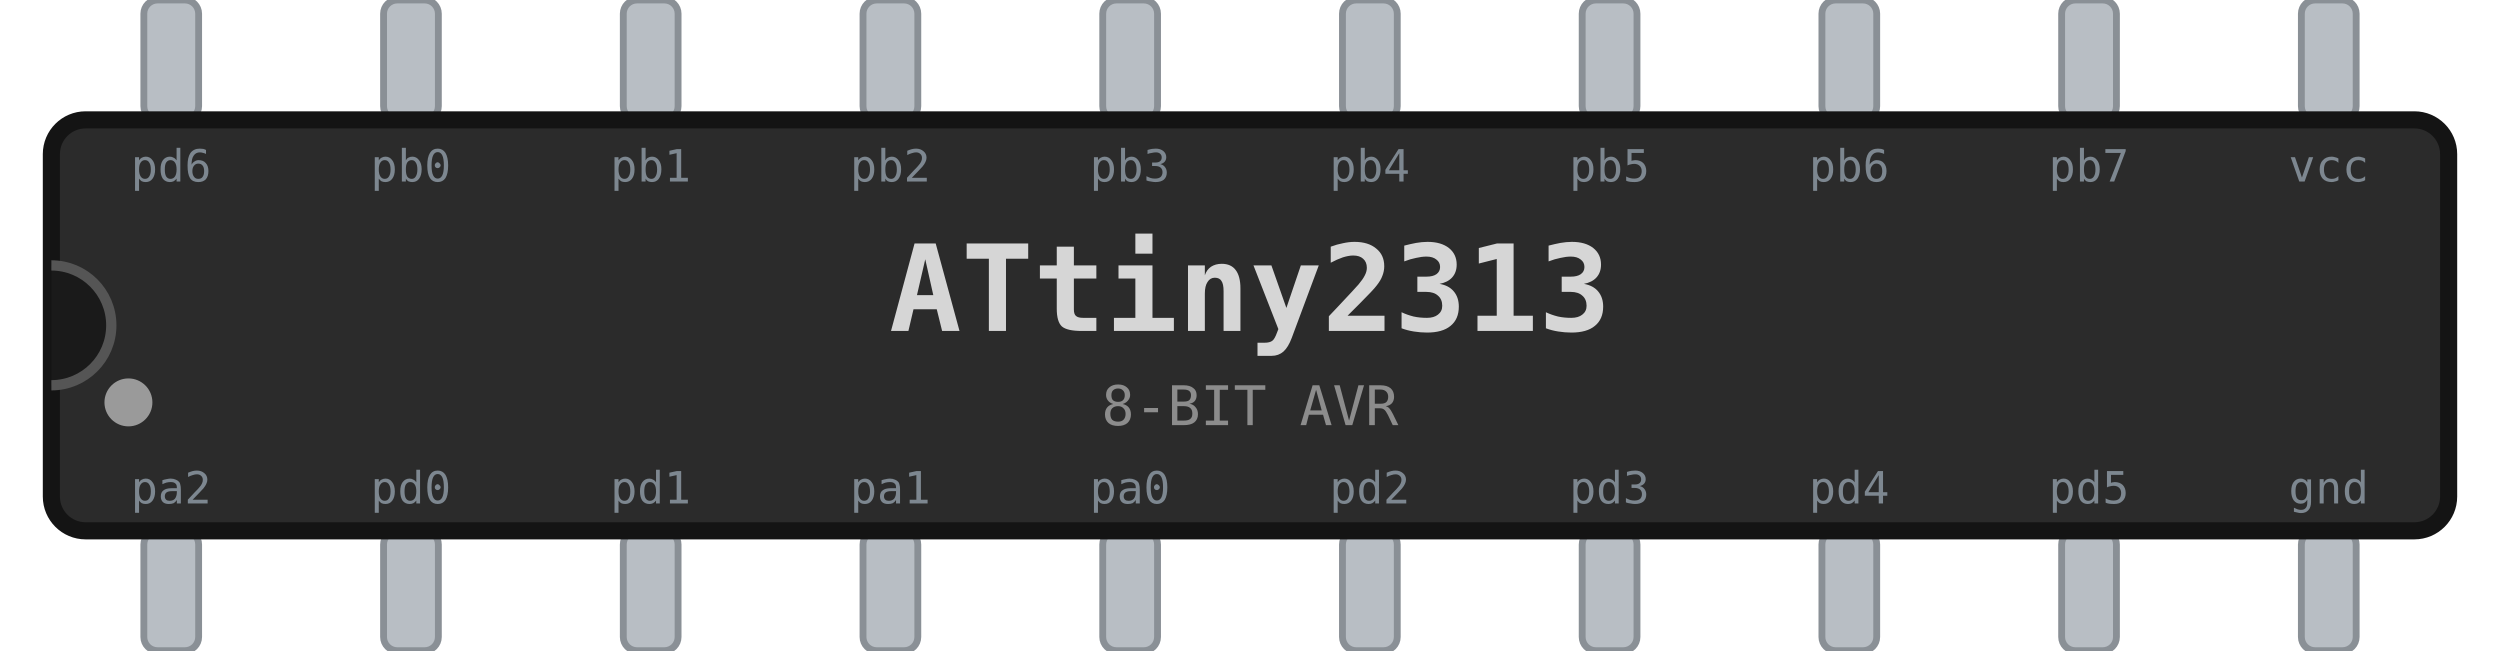
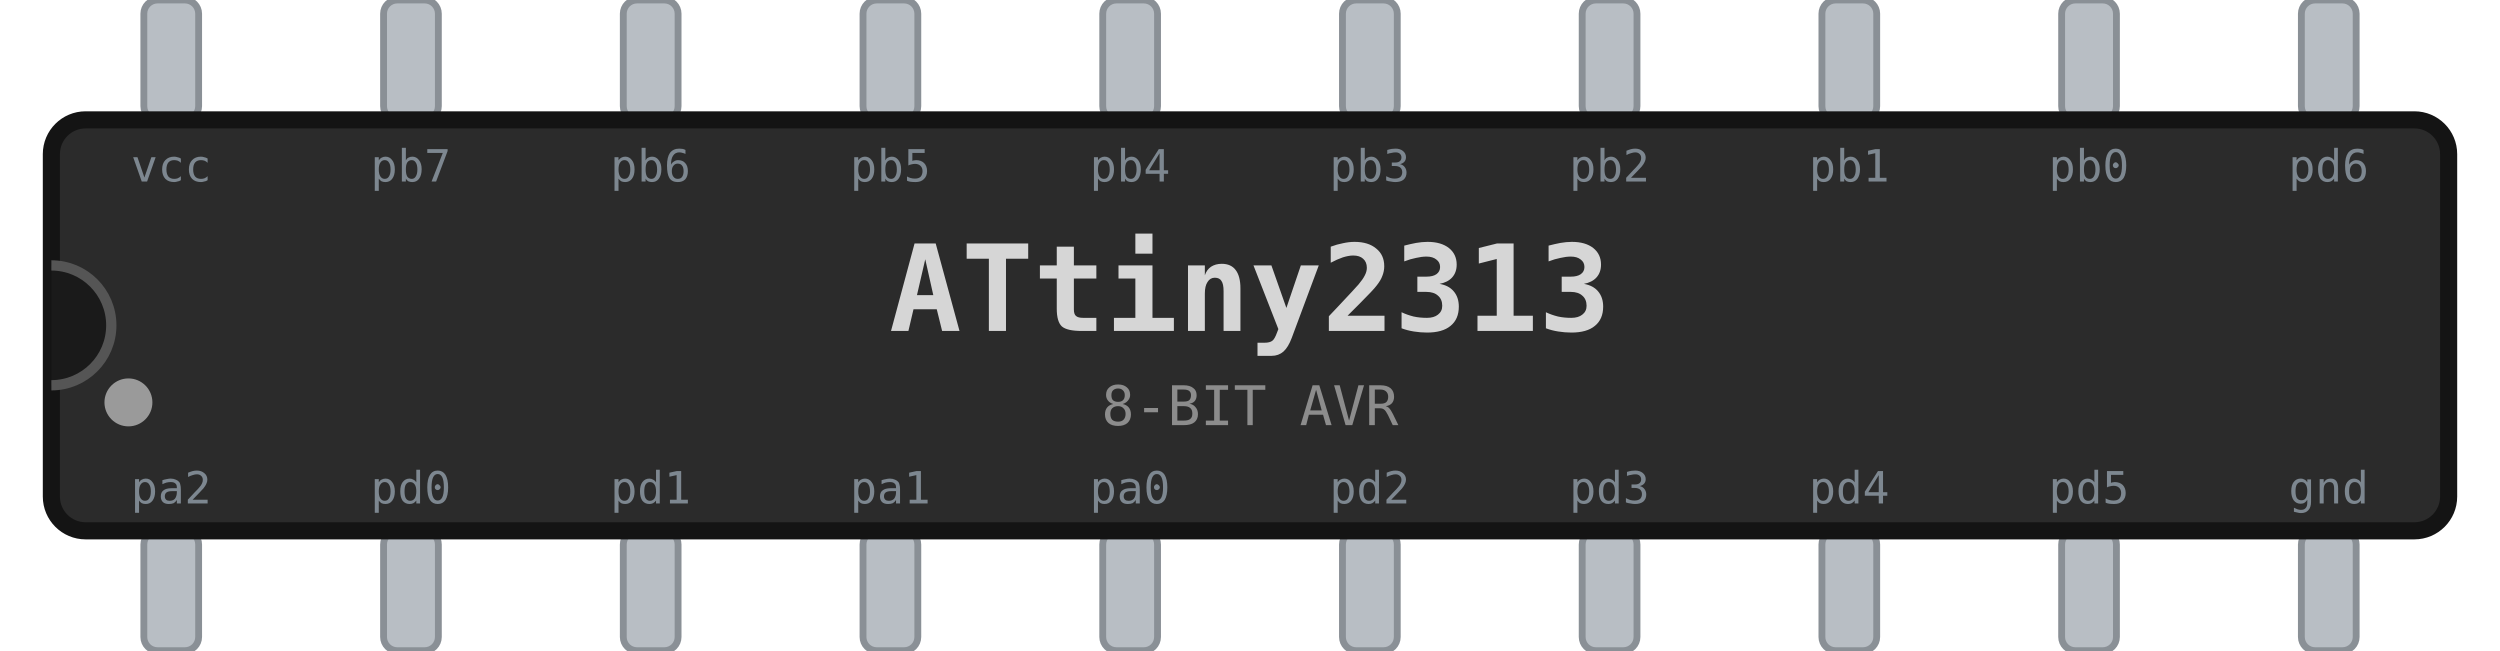
<svg xmlns="http://www.w3.org/2000/svg" viewBox="0 0 146 38" width="146" height="38">
  <rect x="8.4" y="31" width="3.2" height="7" rx="0.8" fill="#b8bec4" stroke="#8a9096" stroke-width="0.4" />
  <rect x="22.4" y="31" width="3.2" height="7" rx="0.8" fill="#b8bec4" stroke="#8a9096" stroke-width="0.4" />
  <rect x="36.4" y="31" width="3.2" height="7" rx="0.8" fill="#b8bec4" stroke="#8a9096" stroke-width="0.4" />
  <rect x="50.4" y="31" width="3.2" height="7" rx="0.8" fill="#b8bec4" stroke="#8a9096" stroke-width="0.4" />
  <rect x="64.4" y="31" width="3.2" height="7" rx="0.8" fill="#b8bec4" stroke="#8a9096" stroke-width="0.4" />
  <rect x="78.4" y="31" width="3.2" height="7" rx="0.8" fill="#b8bec4" stroke="#8a9096" stroke-width="0.4" />
  <rect x="92.4" y="31" width="3.2" height="7" rx="0.8" fill="#b8bec4" stroke="#8a9096" stroke-width="0.4" />
  <rect x="106.4" y="31" width="3.2" height="7" rx="0.8" fill="#b8bec4" stroke="#8a9096" stroke-width="0.4" />
  <rect x="120.4" y="31" width="3.2" height="7" rx="0.8" fill="#b8bec4" stroke="#8a9096" stroke-width="0.4" />
  <rect x="134.4" y="31" width="3.2" height="7" rx="0.8" fill="#b8bec4" stroke="#8a9096" stroke-width="0.4" />
+   <rect x="134.4" y="0" width="3.2" height="7" rx="0.8" fill="#b8bec4" stroke="#8a9096" stroke-width="0.4" />
+   <rect x="120.4" y="0" width="3.2" height="7" rx="0.8" fill="#b8bec4" stroke="#8a9096" stroke-width="0.4" />
+   <rect x="106.4" y="0" width="3.2" height="7" rx="0.8" fill="#b8bec4" stroke="#8a9096" stroke-width="0.4" />
+   <rect x="92.4" y="0" width="3.2" height="7" rx="0.8" fill="#b8bec4" stroke="#8a9096" stroke-width="0.4" />
+   <rect x="78.4" y="0" width="3.2" height="7" rx="0.8" fill="#b8bec4" stroke="#8a9096" stroke-width="0.4" />
+   <rect x="64.4" y="0" width="3.2" height="7" rx="0.8" fill="#b8bec4" stroke="#8a9096" stroke-width="0.4" />
+   <rect x="50.4" y="0" width="3.2" height="7" rx="0.8" fill="#b8bec4" stroke="#8a9096" stroke-width="0.4" />
+   <rect x="36.4" y="0" width="3.2" height="7" rx="0.8" fill="#b8bec4" stroke="#8a9096" stroke-width="0.4" />
+   <rect x="22.4" y="0" width="3.2" height="7" rx="0.8" fill="#b8bec4" stroke="#8a9096" stroke-width="0.4" />
  <rect x="8.4" y="0" width="3.2" height="7" rx="0.8" fill="#b8bec4" stroke="#8a9096" stroke-width="0.4" />
-   <rect x="22.4" y="0" width="3.2" height="7" rx="0.8" fill="#b8bec4" stroke="#8a9096" stroke-width="0.4" />
-   <rect x="36.4" y="0" width="3.2" height="7" rx="0.8" fill="#b8bec4" stroke="#8a9096" stroke-width="0.4" />
-   <rect x="50.4" y="0" width="3.2" height="7" rx="0.8" fill="#b8bec4" stroke="#8a9096" stroke-width="0.4" />
-   <rect x="64.4" y="0" width="3.2" height="7" rx="0.8" fill="#b8bec4" stroke="#8a9096" stroke-width="0.4" />
-   <rect x="78.4" y="0" width="3.2" height="7" rx="0.8" fill="#b8bec4" stroke="#8a9096" stroke-width="0.4" />
-   <rect x="92.4" y="0" width="3.2" height="7" rx="0.8" fill="#b8bec4" stroke="#8a9096" stroke-width="0.4" />
-   <rect x="106.4" y="0" width="3.2" height="7" rx="0.8" fill="#b8bec4" stroke="#8a9096" stroke-width="0.4" />
-   <rect x="120.4" y="0" width="3.2" height="7" rx="0.8" fill="#b8bec4" stroke="#8a9096" stroke-width="0.4" />
-   <rect x="134.4" y="0" width="3.2" height="7" rx="0.8" fill="#b8bec4" stroke="#8a9096" stroke-width="0.4" />
  <rect x="3" y="7" width="140" height="24" rx="2" fill="#2b2b2b" stroke="#141414" stroke-width="1" />
  <path d="M3 15.5 A3.5 3.5 0 0 1 3 22.5" fill="#1a1a1a" stroke="#555" stroke-width="0.6" />
  <circle cx="7.5" cy="23.5" r="1.4" fill="#9a9a9a" />
  <text x="73" y="19.33" text-anchor="middle" font-family="monospace" font-size="7" font-weight="bold" fill="#d6d6d6">ATtiny2313</text>
  <text x="73" y="24.83" text-anchor="middle" font-family="monospace" font-size="3.2" fill="#8c8c8c">8-BIT AVR</text>
  <text x="10" y="29.4" text-anchor="middle" font-family="monospace" font-size="2.6" fill="#7d8790">pa2</text>
  <text x="24" y="29.4" text-anchor="middle" font-family="monospace" font-size="2.6" fill="#7d8790">pd0</text>
  <text x="38" y="29.4" text-anchor="middle" font-family="monospace" font-size="2.6" fill="#7d8790">pd1</text>
  <text x="52" y="29.4" text-anchor="middle" font-family="monospace" font-size="2.6" fill="#7d8790">pa1</text>
  <text x="66" y="29.4" text-anchor="middle" font-family="monospace" font-size="2.6" fill="#7d8790">pa0</text>
  <text x="80" y="29.4" text-anchor="middle" font-family="monospace" font-size="2.6" fill="#7d8790">pd2</text>
  <text x="94" y="29.4" text-anchor="middle" font-family="monospace" font-size="2.6" fill="#7d8790">pd3</text>
  <text x="108" y="29.4" text-anchor="middle" font-family="monospace" font-size="2.6" fill="#7d8790">pd4</text>
  <text x="122" y="29.4" text-anchor="middle" font-family="monospace" font-size="2.6" fill="#7d8790">pd5</text>
  <text x="136" y="29.4" text-anchor="middle" font-family="monospace" font-size="2.6" fill="#7d8790">gnd</text>
-   <text x="10" y="10.6" text-anchor="middle" font-family="monospace" font-size="2.6" fill="#7d8790">pd6</text>
-   <text x="24" y="10.6" text-anchor="middle" font-family="monospace" font-size="2.6" fill="#7d8790">pb0</text>
-   <text x="38" y="10.6" text-anchor="middle" font-family="monospace" font-size="2.6" fill="#7d8790">pb1</text>
-   <text x="52" y="10.6" text-anchor="middle" font-family="monospace" font-size="2.6" fill="#7d8790">pb2</text>
-   <text x="66" y="10.6" text-anchor="middle" font-family="monospace" font-size="2.6" fill="#7d8790">pb3</text>
-   <text x="80" y="10.6" text-anchor="middle" font-family="monospace" font-size="2.6" fill="#7d8790">pb4</text>
-   <text x="94" y="10.6" text-anchor="middle" font-family="monospace" font-size="2.6" fill="#7d8790">pb5</text>
-   <text x="108" y="10.6" text-anchor="middle" font-family="monospace" font-size="2.6" fill="#7d8790">pb6</text>
-   <text x="122" y="10.6" text-anchor="middle" font-family="monospace" font-size="2.6" fill="#7d8790">pb7</text>
-   <text x="136" y="10.6" text-anchor="middle" font-family="monospace" font-size="2.6" fill="#7d8790">vcc</text>
+   <text x="136" y="10.6" text-anchor="middle" font-family="monospace" font-size="2.6" fill="#7d8790">pd6</text>
+   <text x="122" y="10.6" text-anchor="middle" font-family="monospace" font-size="2.6" fill="#7d8790">pb0</text>
+   <text x="108" y="10.6" text-anchor="middle" font-family="monospace" font-size="2.6" fill="#7d8790">pb1</text>
+   <text x="94" y="10.6" text-anchor="middle" font-family="monospace" font-size="2.6" fill="#7d8790">pb2</text>
+   <text x="80" y="10.6" text-anchor="middle" font-family="monospace" font-size="2.6" fill="#7d8790">pb3</text>
+   <text x="66" y="10.6" text-anchor="middle" font-family="monospace" font-size="2.6" fill="#7d8790">pb4</text>
+   <text x="52" y="10.6" text-anchor="middle" font-family="monospace" font-size="2.6" fill="#7d8790">pb5</text>
+   <text x="38" y="10.6" text-anchor="middle" font-family="monospace" font-size="2.6" fill="#7d8790">pb6</text>
+   <text x="24" y="10.6" text-anchor="middle" font-family="monospace" font-size="2.6" fill="#7d8790">pb7</text>
+   <text x="10" y="10.6" text-anchor="middle" font-family="monospace" font-size="2.6" fill="#7d8790">vcc</text>
</svg>
